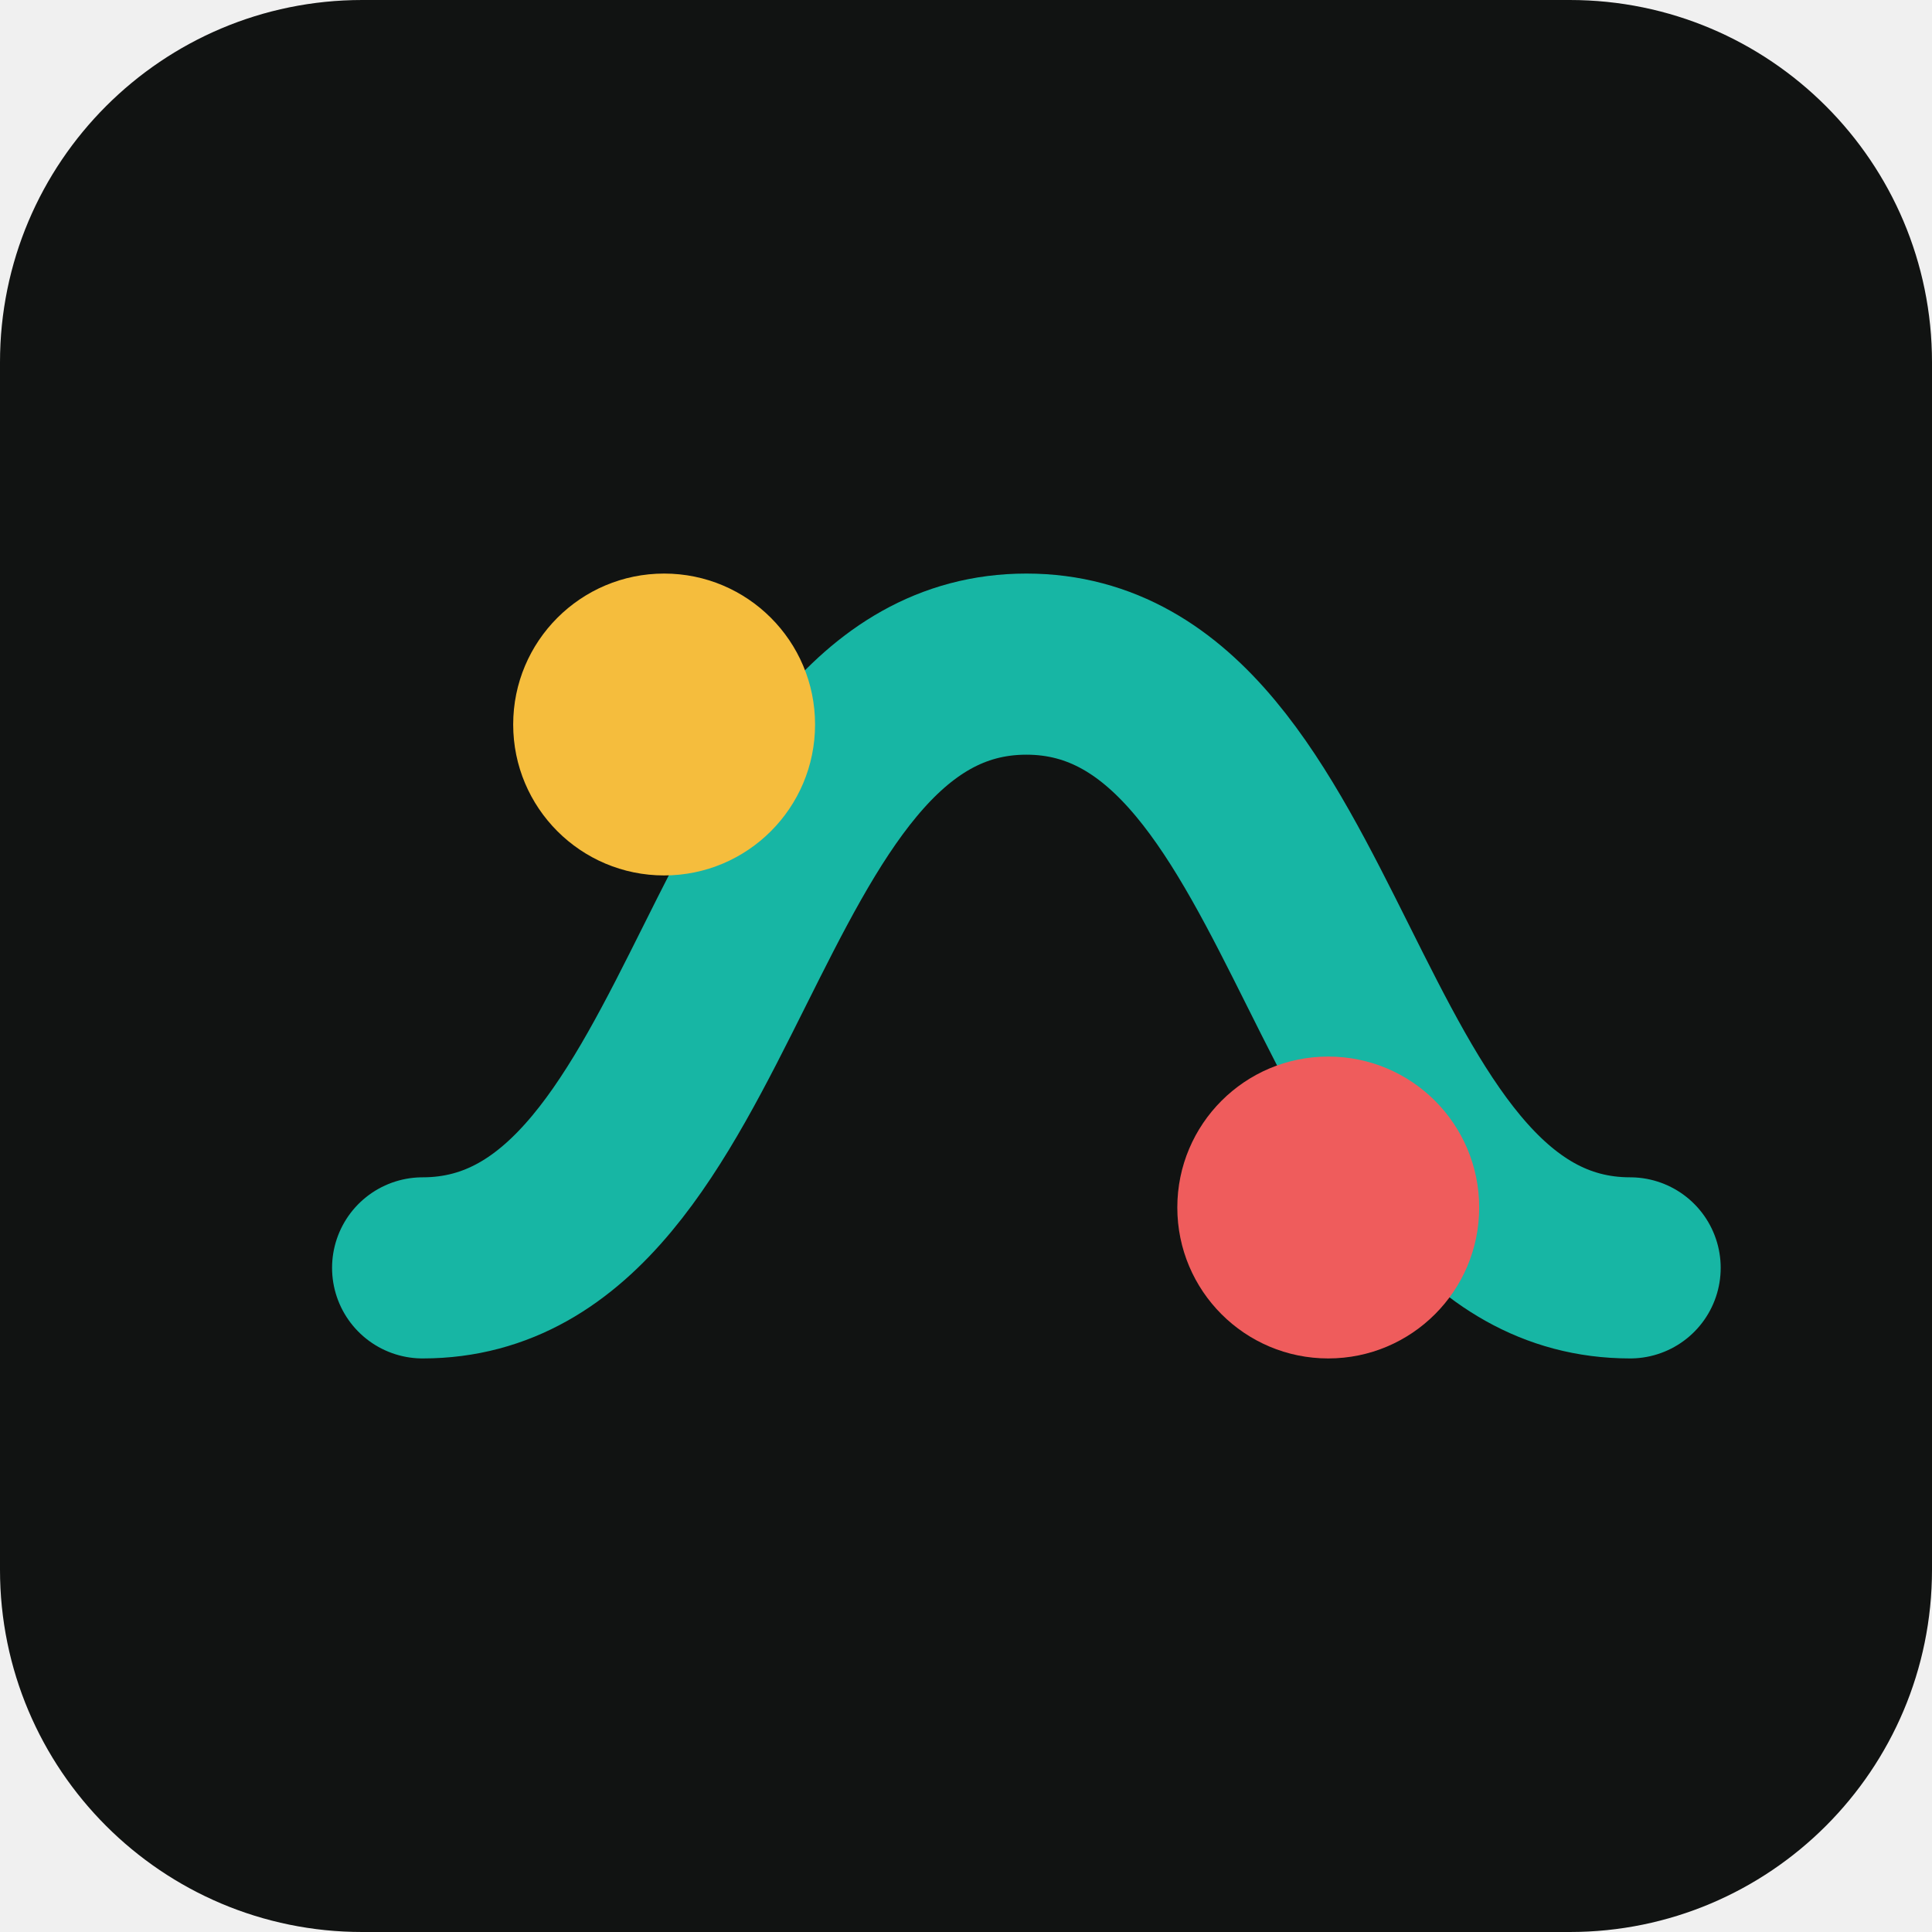
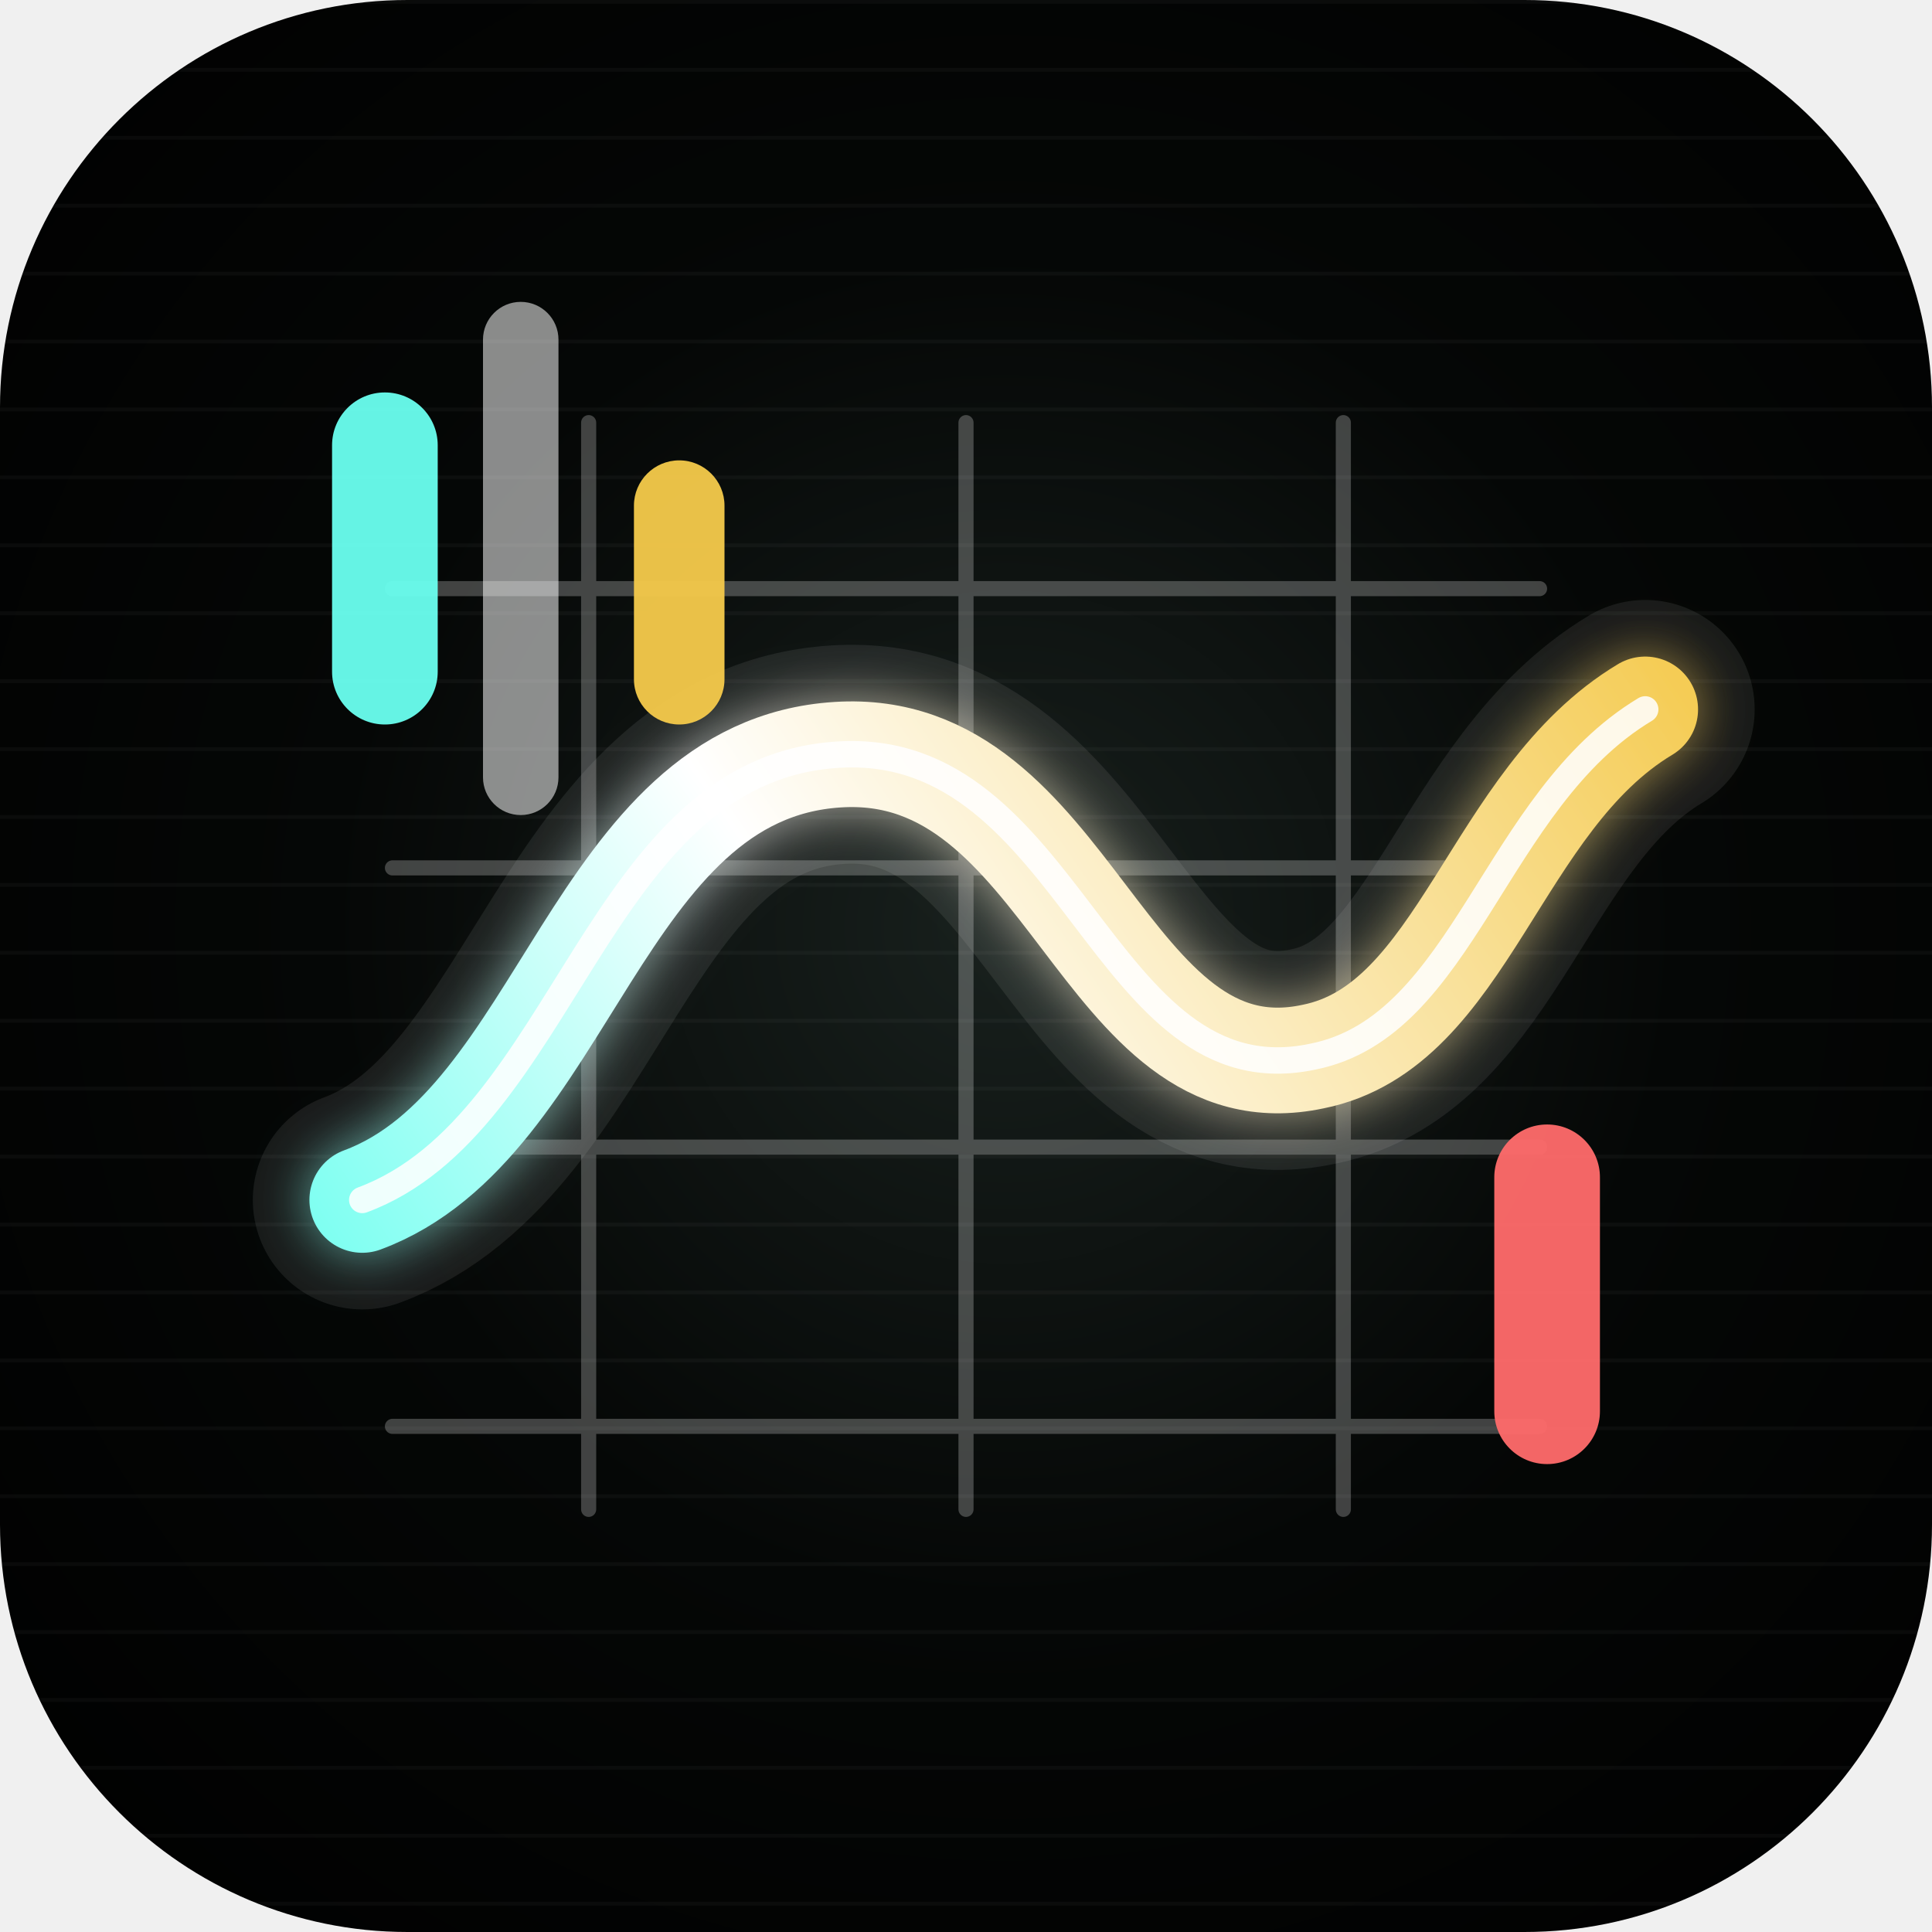
- <svg xmlns="http://www.w3.org/2000/svg" viewBox="0 0 64 64">
-   <rect width="64" height="64" rx="12" fill="#111312" />
-   <path d="M14 42c10 0 10-20 20-20s10 20 20 20" fill="none" stroke="#17b6a4" stroke-width="6" stroke-linecap="round" />
-   <circle cx="22" cy="24" r="5" fill="#f5bd3d" />
-   <circle cx="44" cy="40" r="5" fill="#ef5c5c" />
+ <svg xmlns="http://www.w3.org/2000/svg" viewBox="0 0 512 512">
+   <defs>
+     <radialGradient id="field" cx="52%" cy="48%" r="72%">
+       <stop offset="0%" stop-color="#18201d" />
+       <stop offset="48%" stop-color="#050706" />
+       <stop offset="100%" stop-color="#000000" />
+     </radialGradient>
+     <linearGradient id="filament" x1="84" x2="428" y1="368" y2="132" gradientUnits="userSpaceOnUse">
+       <stop offset="0%" stop-color="#6affef" />
+       <stop offset="42%" stop-color="#ffffff" />
+       <stop offset="100%" stop-color="#f4c94b" />
+     </linearGradient>
+     <filter id="soft" x="-50%" y="-50%" width="200%" height="200%">
+       <feGaussianBlur stdDeviation="7" result="blur" />
+       <feColorMatrix in="blur" type="matrix" values="1 0 0 0 0 0 1 0 0 0 0 0 1 0 0 0 0 0 0.62 0" result="glow" />
+       <feMerge>
+         <feMergeNode in="glow" />
+         <feMergeNode in="SourceGraphic" />
+       </feMerge>
+     </filter>
+     <pattern id="scan" width="512" height="18" patternUnits="userSpaceOnUse">
+       <rect width="512" height="1" fill="#ffffff" opacity="0.055" />
+     </pattern>
+   </defs>
+   <rect width="512" height="512" rx="108" fill="url(#field)" />
+   <rect width="512" height="512" rx="108" fill="url(#scan)" opacity="0.55" />
+   <g opacity="0.24">
+     <path d="M104 378h304M104 304h304M104 230h304M104 156h304" stroke="#ffffff" stroke-width="4" stroke-linecap="round" />
+     <path d="M156 112v288M256 112v288M356 112v288" stroke="#ffffff" stroke-width="4" stroke-linecap="round" />
+   </g>
+   <path d="M96 318c54-20 62-114 126-118 62-4 70 92 126 80 40-8 48-68 88-92" fill="none" stroke="#ffffff" stroke-width="58" stroke-linecap="round" stroke-linejoin="round" opacity="0.08" />
+   <path d="M96 318c54-20 62-114 126-118 62-4 70 92 126 80 40-8 48-68 88-92" fill="none" stroke="url(#filament)" stroke-width="28" stroke-linecap="round" stroke-linejoin="round" filter="url(#soft)" />
+   <path d="M96 318c54-20 62-114 126-118 62-4 70 92 126 80 40-8 48-68 88-92" fill="none" stroke="#ffffff" stroke-width="7" stroke-linecap="round" stroke-linejoin="round" opacity="0.86" />
+   <g opacity="0.95">
+     <rect x="88" y="104" width="28" height="88" rx="14" fill="#6affef" />
+     <rect x="128" y="80" width="20" height="136" rx="10" fill="#ffffff" opacity="0.56" />
+     <rect x="168" y="122" width="24" height="70" rx="12" fill="#f4c94b" />
+     <rect x="396" y="298" width="28" height="90" rx="14" fill="#ff6b6b" />
+   </g>
</svg>
